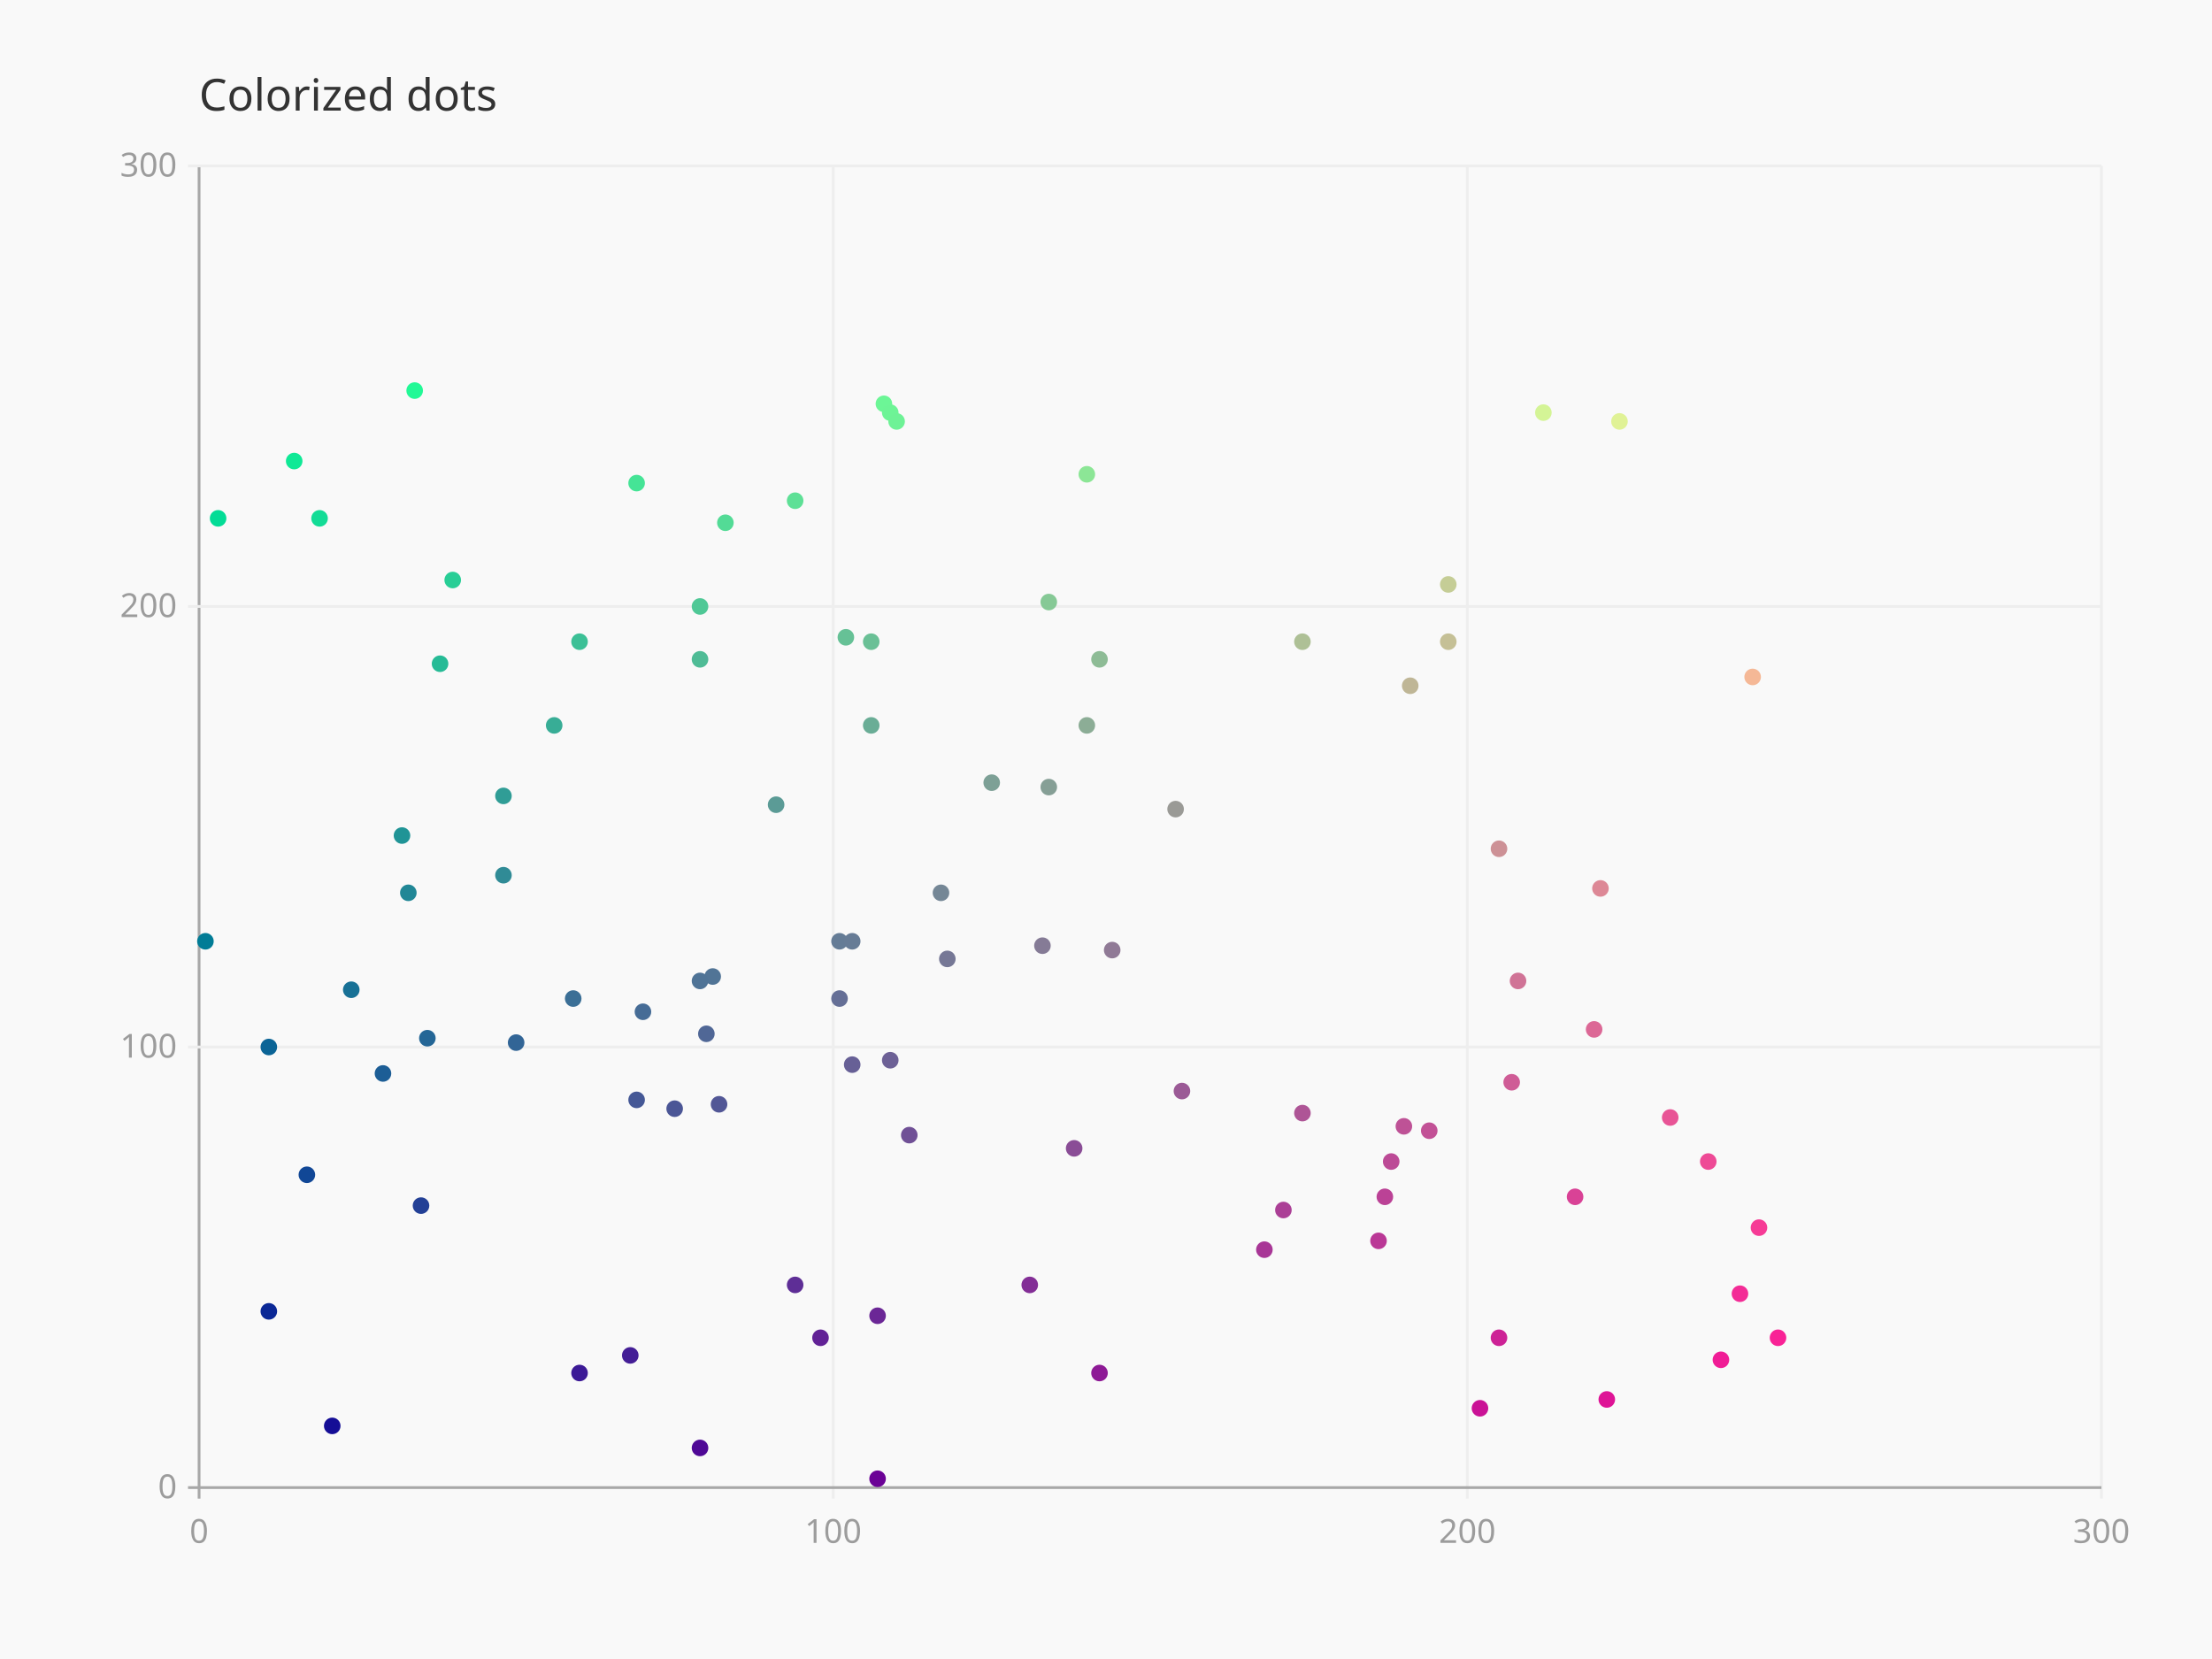
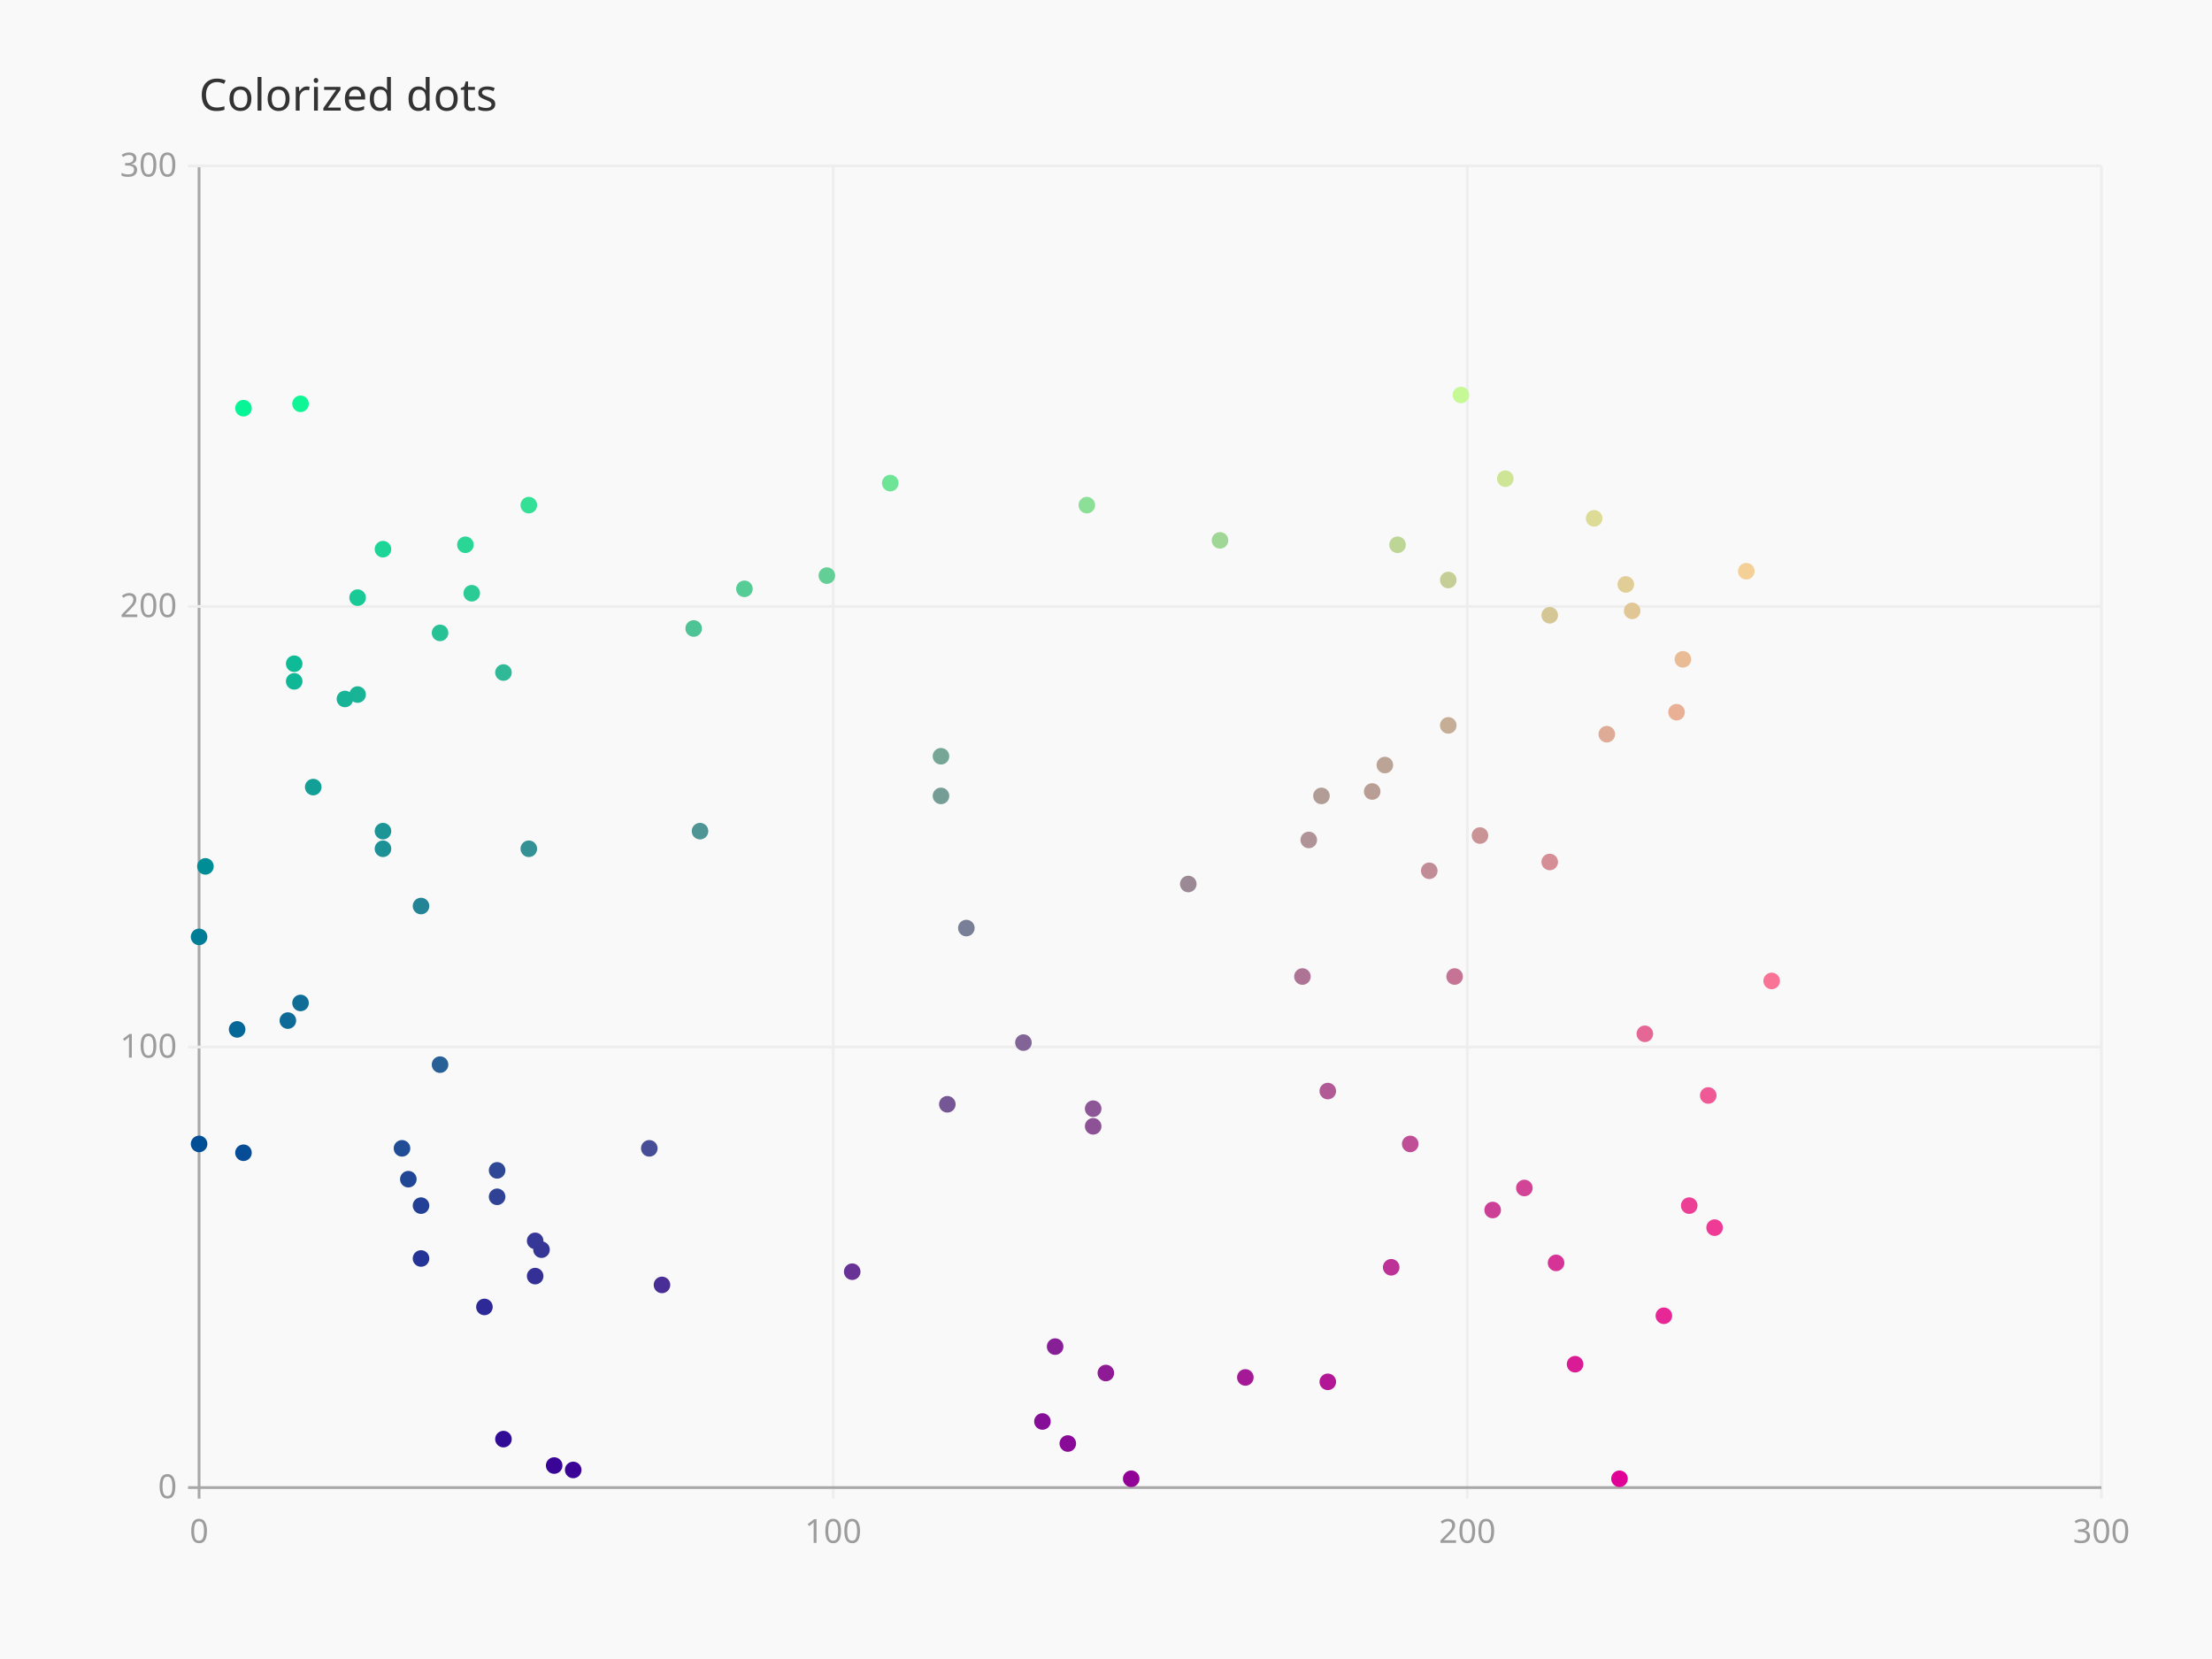
<svg xmlns="http://www.w3.org/2000/svg" height="600" version="1.1" width="800">
  <g>
    <rect fill="#f9f9f9" height="600" width="800" x="0" y="0" />
    <g transform="translate(40 40)">
      <g transform="translate(32 0)">
        <text fill="#333" font-family="Monaco" font-size="16" x="0" y="0">Colorized dots</text>
      </g>
      <g transform="translate(0 20)">
        <g transform="translate(32 0)">
          <g class="axis bottom">
            <g class="tick">
              <line stroke="#eee" stroke-width="1" x1="229.333" x2="229.333" y1="0" y2="482.0" />
              <text dy="1em" fill="#9c9c9c" font-family="Monaco" text-anchor="middle" x="229.333" y="486.0">100</text>
            </g>
            <g class="tick">
              <line stroke="#eee" stroke-width="1" x1="458.667" x2="458.667" y1="0" y2="482.0" />
              <text dy="1em" fill="#9c9c9c" font-family="Monaco" text-anchor="middle" x="458.667" y="486.0">200</text>
            </g>
            <g class="tick">
              <line stroke="#eee" stroke-width="1" x1="688" x2="688" y1="0" y2="482.0" />
              <text dy="1em" fill="#9c9c9c" font-family="Monaco" text-anchor="middle" x="688" y="486.0">300</text>
            </g>
            <g class="tick">
              <line stroke="#a8a8a8" stroke-width="1" x1="0" x2="0" y1="0" y2="482.0" />
              <text dy="1em" fill="#9c9c9c" font-family="Monaco" text-anchor="middle" x="0" y="486.0">0</text>
            </g>
          </g>
          <g class="axis left">
            <g class="tick">
              <line stroke="#eee" stroke-width="1" x1="-4" x2="688.0" y1="318.667" y2="318.667" />
              <text dy="0.32em" fill="#9c9c9c" font-family="Monaco" text-anchor="end" x="-8" y="318.667">100</text>
            </g>
            <g class="tick">
              <line stroke="#eee" stroke-width="1" x1="-4" x2="688.0" y1="159.333" y2="159.333" />
              <text dy="0.32em" fill="#9c9c9c" font-family="Monaco" text-anchor="end" x="-8" y="159.333">200</text>
            </g>
            <g class="tick">
              <line stroke="#eee" stroke-width="1" x1="-4" x2="688.0" y1="0" y2="0" />
              <text dy="0.32em" fill="#9c9c9c" font-family="Monaco" text-anchor="end" x="-8" y="0">300</text>
            </g>
            <g class="tick">
              <line stroke="#a8a8a8" stroke-width="1" x1="-4" x2="688.0" y1="478" y2="478" />
              <text dy="0.32em" fill="#9c9c9c" font-family="Monaco" text-anchor="end" x="-8" y="478">0</text>
            </g>
          </g>
          <g>
            <g class="series dots">
-               <circle cx="128.427" cy="202.353" fill="rgb(56, 173, 150)" r="3" />
-               <circle cx="399.04" cy="172.08" fill="rgb(174, 192, 150)" r="3" />
-               <circle cx="2.293" cy="280.427" fill="rgb(1, 124, 150)" r="3" />
-               <circle cx="463.253" cy="449.32" fill="rgb(202, 18, 150)" r="3" />
-               <circle cx="87.147" cy="180.047" fill="rgb(38, 187, 150)" r="3" />
-               <circle cx="470.133" cy="246.967" fill="rgb(205, 145, 150)" r="3" />
-               <circle cx="181.173" cy="159.333" fill="rgb(79, 200, 150)" r="3" />
-               <circle cx="25.227" cy="318.667" fill="rgb(11, 100, 150)" r="3" />
-               <circle cx="160.533" cy="305.92" fill="rgb(70, 108, 150)" r="3" />
-               <circle cx="426.56" cy="388.773" fill="rgb(186, 56, 150)" r="3" />
-               <circle cx="474.72" cy="331.413" fill="rgb(207, 92, 150)" r="3" />
-               <circle cx="158.24" cy="337.787" fill="rgb(69, 88, 150)" r="3" />
-               <circle cx="256.853" cy="350.533" fill="rgb(112, 80, 150)" r="3" />
-               <circle cx="245.387" cy="474.813" fill="rgb(107, 2, 150)" r="3" />
-               <circle cx="231.627" cy="301.14" fill="rgb(101, 111, 150)" r="3" />
-               <circle cx="188.053" cy="339.38" fill="rgb(82, 87, 150)" r="3" />
-               <circle cx="236.213" cy="325.04" fill="rgb(103, 96, 150)" r="3" />
-               <circle cx="110.08" cy="227.847" fill="rgb(48, 157, 150)" r="3" />
-               <circle cx="509.12" cy="446.133" fill="rgb(222, 20, 150)" r="3" />
-               <circle cx="137.6" cy="172.08" fill="rgb(60, 192, 150)" r="3" />
-               <circle cx="385.28" cy="391.96" fill="rgb(168, 54, 150)" r="3" />
-               <circle cx="75.68" cy="262.90" fill="rgb(33, 135, 150)" r="3" />
-               <circle cx="91.733" cy="149.773" fill="rgb(40, 206, 150)" r="3" />
-               <circle cx="270.613" cy="286.8" fill="rgb(118, 120, 150)" r="3" />
-               <circle cx="114.667" cy="317.073" fill="rgb(50, 101, 150)" r="3" />
-               <circle cx="545.813" cy="360.093" fill="rgb(238, 74, 150)" r="3" />
-               <circle cx="435.733" cy="347.347" fill="rgb(190, 82, 150)" r="3" />
-               <circle cx="470.133" cy="423.827" fill="rgb(205, 34, 150)" r="3" />
-               <circle cx="305.013" cy="282.02" fill="rgb(133, 123, 150)" r="3" />
-               <circle cx="431.147" cy="360.093" fill="rgb(188, 74, 150)" r="3" />
-               <circle cx="355.467" cy="334.6" fill="rgb(155, 90, 150)" r="3" />
-               <circle cx="77.973" cy="81.26" fill="rgb(34, 249, 150)" r="3" />
-               <circle cx="183.467" cy="313.887" fill="rgb(80, 103, 150)" r="3" />
-               <circle cx="286.667" cy="223.067" fill="rgb(125, 160, 150)" r="3" />
-               <circle cx="513.707" cy="92.413" fill="rgb(224, 242, 150)" r="3" />
-               <circle cx="550.4" cy="431.793" fill="rgb(240, 29, 150)" r="3" />
-               <circle cx="215.573" cy="404.707" fill="rgb(94, 46, 150)" r="3" />
-               <circle cx="497.653" cy="372.84" fill="rgb(217, 66, 150)" r="3" />
-               <circle cx="247.68" cy="86.04" fill="rgb(108, 246, 150)" r="3" />
-               <circle cx="557.28" cy="407.893" fill="rgb(243, 44, 150)" r="3" />
-               <circle cx="38.987" cy="364.873" fill="rgb(17, 71, 150)" r="3" />
-               <circle cx="185.76" cy="293.173" fill="rgb(81, 116, 150)" r="3" />
-               <circle cx="249.973" cy="323.447" fill="rgb(109, 97, 150)" r="3" />
-               <circle cx="307.307" cy="224.66" fill="rgb(134, 159, 150)" r="3" />
-               <circle cx="477.013" cy="294.767" fill="rgb(208, 115, 150)" r="3" />
-               <circle cx="268.32" cy="262.90" fill="rgb(117, 135, 150)" r="3" />
-               <circle cx="330.24" cy="283.613" fill="rgb(144, 122, 150)" r="3" />
-               <circle cx="181.173" cy="178.453" fill="rgb(79, 188, 150)" r="3" />
-               <circle cx="110.08" cy="256.527" fill="rgb(48, 139, 150)" r="3" />
-               <circle cx="444.907" cy="348.94" fill="rgb(194, 81, 150)" r="3" />
-               <circle cx="321.067" cy="202.353" fill="rgb(140, 173, 150)" r="3" />
-               <circle cx="307.307" cy="157.74" fill="rgb(134, 201, 150)" r="3" />
-               <circle cx="249.973" cy="89.227" fill="rgb(109, 244, 150)" r="3" />
-               <circle cx="451.787" cy="172.08" fill="rgb(197, 192, 150)" r="3" />
-               <circle cx="504.533" cy="312.293" fill="rgb(220, 104, 150)" r="3" />
-               <circle cx="73.387" cy="242.187" fill="rgb(32, 148, 150)" r="3" />
-               <circle cx="48.16" cy="455.693" fill="rgb(21, 14, 150)" r="3" />
-               <circle cx="243.093" cy="202.353" fill="rgb(106, 173, 150)" r="3" />
-               <circle cx="353.173" cy="232.627" fill="rgb(154, 154, 150)" r="3" />
-               <circle cx="43.573" cy="127.467" fill="rgb(19, 220, 150)" r="3" />
-               <circle cx="25.227" cy="414.267" fill="rgb(11, 40, 150)" r="3" />
-               <circle cx="245.387" cy="415.86" fill="rgb(107, 39, 150)" r="3" />
-               <circle cx="561.867" cy="184.827" fill="rgb(245, 184, 150)" r="3" />
-               <circle cx="181.173" cy="294.767" fill="rgb(79, 115, 150)" r="3" />
-               <circle cx="252.267" cy="92.413" fill="rgb(110, 242, 150)" r="3" />
-               <circle cx="172.00" cy="340.973" fill="rgb(75, 86, 150)" r="3" />
-               <circle cx="438.027" cy="188.013" fill="rgb(191, 182, 150)" r="3" />
-               <circle cx="428.853" cy="372.84" fill="rgb(187, 66, 150)" r="3" />
-               <circle cx="486.187" cy="89.227" fill="rgb(212, 244, 150)" r="3" />
-               <circle cx="325.653" cy="178.453" fill="rgb(142, 188, 150)" r="3" />
-               <circle cx="233.92" cy="170.487" fill="rgb(102, 193, 150)" r="3" />
-               <circle cx="300.427" cy="404.707" fill="rgb(131, 46, 150)" r="3" />
-               <circle cx="571.04" cy="423.827" fill="rgb(249, 34, 150)" r="3" />
-               <circle cx="399.04" cy="342.567" fill="rgb(174, 85, 150)" r="3" />
-               <circle cx="506.827" cy="261.307" fill="rgb(221, 136, 150)" r="3" />
-               <circle cx="190.347" cy="129.06" fill="rgb(83, 219, 150)" r="3" />
-               <circle cx="208.693" cy="231.033" fill="rgb(91, 155, 150)" r="3" />
-               <circle cx="392.16" cy="377.62" fill="rgb(171, 63, 150)" r="3" />
-               <circle cx="231.627" cy="280.427" fill="rgb(101, 124, 150)" r="3" />
-               <circle cx="321.067" cy="111.533" fill="rgb(140, 230, 150)" r="3" />
-               <circle cx="82.56" cy="315.48" fill="rgb(36, 102, 150)" r="3" />
-               <circle cx="181.173" cy="463.66" fill="rgb(79, 9, 150)" r="3" />
-               <circle cx="135.307" cy="301.14" fill="rgb(59, 111, 150)" r="3" />
-               <circle cx="316.48" cy="355.313" fill="rgb(138, 77, 150)" r="3" />
-               <circle cx="158.24" cy="114.72" fill="rgb(69, 228, 150)" r="3" />
-               <circle cx="224.747" cy="423.827" fill="rgb(98, 34, 150)" r="3" />
-               <circle cx="564.16" cy="383.993" fill="rgb(246, 59, 150)" r="3" />
-               <circle cx="155.947" cy="430.2" fill="rgb(68, 30, 150)" r="3" />
-               <circle cx="236.213" cy="280.427" fill="rgb(103, 124, 150)" r="3" />
-               <circle cx="66.507" cy="328.227" fill="rgb(29, 94, 150)" r="3" />
-               <circle cx="6.88" cy="127.467" fill="rgb(3, 220, 150)" r="3" />
-               <circle cx="532.053" cy="344.16" fill="rgb(232, 84, 150)" r="3" />
-               <circle cx="325.653" cy="436.573" fill="rgb(142, 26, 150)" r="3" />
-               <circle cx="215.573" cy="121.093" fill="rgb(94, 224, 150)" r="3" />
-               <circle cx="451.787" cy="151.367" fill="rgb(197, 205, 150)" r="3" />
-               <circle cx="34.40" cy="106.753" fill="rgb(15, 233, 150)" r="3" />
-               <circle cx="137.6" cy="436.573" fill="rgb(60, 26, 150)" r="3" />
-               <circle cx="55.04" cy="297.953" fill="rgb(24, 113, 150)" r="3" />
+               <circle cx="536.64" cy="178.453" fill="rgb(234, 188, 150)" r="3" />
+               <circle cx="451.787" cy="149.773" fill="rgb(197, 206, 150)" r="3" />
+               <circle cx="162.827" cy="355.313" fill="rgb(71, 77, 150)" r="3" />
+               <circle cx="431.147" cy="398.333" fill="rgb(188, 50, 150)" r="3" />
+               <circle cx="451.787" cy="202.353" fill="rgb(197, 173, 150)" r="3" />
+               <circle cx="433.44" cy="137.027" fill="rgb(189, 214, 150)" r="3" />
+               <circle cx="488.48" cy="251.747" fill="rgb(213, 142, 150)" r="3" />
+               <circle cx="428.853" cy="216.693" fill="rgb(187, 164, 150)" r="3" />
+               <circle cx="80.267" cy="267.68" fill="rgb(35, 132, 150)" r="3" />
+               <circle cx="369.227" cy="135.433" fill="rgb(161, 215, 150)" r="3" />
+               <circle cx="16.053" cy="356.907" fill="rgb(7, 76, 150)" r="3" />
+               <circle cx="0" cy="278.833" fill="rgb(0, 125, 150)" r="3" />
+               <circle cx="270.613" cy="339.38" fill="rgb(118, 87, 150)" r="3" />
+               <circle cx="13.76" cy="312.293" fill="rgb(6, 104, 150)" r="3" />
+               <circle cx="337.12" cy="474.813" fill="rgb(147, 2, 150)" r="3" />
+               <circle cx="110.08" cy="183.233" fill="rgb(48, 185, 150)" r="3" />
+               <circle cx="559.573" cy="146.587" fill="rgb(244, 208, 150)" r="3" />
+               <circle cx="107.787" cy="372.84" fill="rgb(47, 66, 150)" r="3" />
+               <circle cx="34.40" cy="186.42" fill="rgb(15, 183, 150)" r="3" />
+               <circle cx="178.88" cy="167.30" fill="rgb(78, 195, 150)" r="3" />
+               <circle cx="456.373" cy="82.853" fill="rgb(199, 248, 150)" r="3" />
+               <circle cx="479.307" cy="369.653" fill="rgb(209, 68, 150)" r="3" />
+               <circle cx="2.293" cy="253.34" fill="rgb(1, 141, 150)" r="3" />
+               <circle cx="0" cy="353.72" fill="rgb(0, 78, 150)" r="3" />
+               <circle cx="405.92" cy="227.847" fill="rgb(177, 157, 150)" r="3" />
+               <circle cx="538.933" cy="376.027" fill="rgb(235, 64, 150)" r="3" />
+               <circle cx="268.32" cy="213.507" fill="rgb(117, 166, 150)" r="3" />
+               <circle cx="75.68" cy="366.467" fill="rgb(33, 70, 150)" r="3" />
+               <circle cx="490.773" cy="396.74" fill="rgb(214, 51, 150)" r="3" />
+               <circle cx="444.907" cy="254.933" fill="rgb(194, 140, 150)" r="3" />
+               <circle cx="87.147" cy="168.893" fill="rgb(38, 194, 150)" r="3" />
+               <circle cx="327.947" cy="436.573" fill="rgb(143, 26, 150)" r="3" />
+               <circle cx="96.32" cy="137.027" fill="rgb(42, 214, 150)" r="3" />
+               <circle cx="568.747" cy="294.767" fill="rgb(248, 115, 150)" r="3" />
+               <circle cx="227.04" cy="148.18" fill="rgb(99, 207, 150)" r="3" />
+               <circle cx="378.40" cy="438.167" fill="rgb(165, 25, 150)" r="3" />
              <circle cx="80.267" cy="376.027" fill="rgb(35, 64, 150)" r="3" />
-               <circle cx="243.093" cy="172.08" fill="rgb(106, 192, 150)" r="3" />
+               <circle cx="305.013" cy="454.10" fill="rgb(133, 15, 150)" r="3" />
+               <circle cx="66.507" cy="246.967" fill="rgb(29, 145, 150)" r="3" />
+               <circle cx="399.04" cy="293.173" fill="rgb(174, 116, 150)" r="3" />
+               <circle cx="298.133" cy="317.073" fill="rgb(130, 101, 150)" r="3" />
+               <circle cx="323.36" cy="340.973" fill="rgb(141, 86, 150)" r="3" />
+               <circle cx="16.053" cy="87.633" fill="rgb(7, 245, 150)" r="3" />
+               <circle cx="513.707" cy="474.813" fill="rgb(224, 2, 150)" r="3" />
+               <circle cx="36.693" cy="302.733" fill="rgb(16, 110, 150)" r="3" />
+               <circle cx="534.347" cy="197.573" fill="rgb(233, 176, 150)" r="3" />
+               <circle cx="408.213" cy="439.76" fill="rgb(178, 24, 150)" r="3" />
+               <circle cx="121.547" cy="388.773" fill="rgb(53, 56, 150)" r="3" />
+               <circle cx="504.533" cy="127.467" fill="rgb(220, 220, 150)" r="3" />
+               <circle cx="438.027" cy="353.72" fill="rgb(191, 78, 150)" r="3" />
+               <circle cx="103.20" cy="412.673" fill="rgb(45, 41, 150)" r="3" />
+               <circle cx="107.787" cy="363.28" fill="rgb(47, 72, 150)" r="3" />
+               <circle cx="424.267" cy="226.253" fill="rgb(185, 158, 150)" r="3" />
+               <circle cx="32.107" cy="309.107" fill="rgb(14, 106, 150)" r="3" />
+               <circle cx="522.88" cy="313.887" fill="rgb(228, 103, 150)" r="3" />
+               <circle cx="277.493" cy="275.647" fill="rgb(121, 127, 150)" r="3" />
+               <circle cx="119.253" cy="122.687" fill="rgb(52, 223, 150)" r="3" />
+               <circle cx="497.653" cy="433.387" fill="rgb(217, 28, 150)" r="3" />
+               <circle cx="236.213" cy="399.927" fill="rgb(103, 49, 150)" r="3" />
+               <circle cx="401.333" cy="243.78" fill="rgb(175, 147, 150)" r="3" />
+               <circle cx="472.427" cy="113.127" fill="rgb(206, 229, 150)" r="3" />
+               <circle cx="98.613" cy="154.553" fill="rgb(43, 203, 150)" r="3" />
+               <circle cx="181.173" cy="240.593" fill="rgb(79, 149, 150)" r="3" />
+               <circle cx="516.00" cy="151.367" fill="rgb(225, 205, 150)" r="3" />
+               <circle cx="548.107" cy="383.993" fill="rgb(239, 59, 150)" r="3" />
+               <circle cx="36.693" cy="86.04" fill="rgb(16, 246, 150)" r="3" />
+               <circle cx="66.507" cy="240.593" fill="rgb(29, 149, 150)" r="3" />
+               <circle cx="488.48" cy="162.52" fill="rgb(213, 198, 150)" r="3" />
+               <circle cx="249.973" cy="114.72" fill="rgb(109, 228, 150)" r="3" />
+               <circle cx="123.84" cy="391.96" fill="rgb(54, 54, 150)" r="3" />
+               <circle cx="321.067" cy="122.687" fill="rgb(140, 223, 150)" r="3" />
+               <circle cx="73.387" cy="355.313" fill="rgb(32, 77, 150)" r="3" />
+               <circle cx="314.187" cy="462.067" fill="rgb(137, 10, 150)" r="3" />
+               <circle cx="66.507" cy="138.62" fill="rgb(29, 213, 150)" r="3" />
+               <circle cx="121.547" cy="401.52" fill="rgb(53, 48, 150)" r="3" />
+               <circle cx="167.413" cy="404.707" fill="rgb(73, 46, 150)" r="3" />
+               <circle cx="110.08" cy="460.473" fill="rgb(48, 11, 150)" r="3" />
+               <circle cx="197.227" cy="152.96" fill="rgb(86, 204, 150)" r="3" />
+               <circle cx="408.213" cy="334.6" fill="rgb(178, 90, 150)" r="3" />
+               <circle cx="509.12" cy="205.54" fill="rgb(222, 171, 150)" r="3" />
+               <circle cx="57.333" cy="191.2" fill="rgb(25, 180, 150)" r="3" />
+               <circle cx="52.747" cy="192.793" fill="rgb(23, 179, 150)" r="3" />
+               <circle cx="545.813" cy="336.193" fill="rgb(238, 89, 150)" r="3" />
+               <circle cx="323.36" cy="347.347" fill="rgb(141, 82, 150)" r="3" />
+               <circle cx="57.333" cy="156.147" fill="rgb(25, 202, 150)" r="3" />
+               <circle cx="454.08" cy="293.173" fill="rgb(198, 116, 150)" r="3" />
+               <circle cx="357.76" cy="259.713" fill="rgb(156, 137, 150)" r="3" />
+               <circle cx="529.76" cy="415.86" fill="rgb(231, 39, 150)" r="3" />
+               <circle cx="34.40" cy="180.047" fill="rgb(15, 187, 150)" r="3" />
+               <circle cx="309.60" cy="427.013" fill="rgb(135, 32, 150)" r="3" />
+               <circle cx="128.427" cy="470.033" fill="rgb(56, 5, 150)" r="3" />
+               <circle cx="119.253" cy="246.967" fill="rgb(52, 145, 150)" r="3" />
+               <circle cx="80.267" cy="395.147" fill="rgb(35, 52, 150)" r="3" />
+               <circle cx="135.307" cy="471.627" fill="rgb(59, 4, 150)" r="3" />
+               <circle cx="467.84" cy="377.62" fill="rgb(204, 63, 150)" r="3" />
+               <circle cx="87.147" cy="325.04" fill="rgb(38, 96, 150)" r="3" />
+               <circle cx="268.32" cy="227.847" fill="rgb(117, 157, 150)" r="3" />
+               <circle cx="518.293" cy="160.927" fill="rgb(226, 199, 150)" r="3" />
+               <circle cx="463.253" cy="242.187" fill="rgb(202, 148, 150)" r="3" />
+               <circle cx="41.28" cy="224.66" fill="rgb(18, 159, 150)" r="3" />
            </g>
          </g>
        </g>
      </g>
    </g>
  </g>
</svg>
